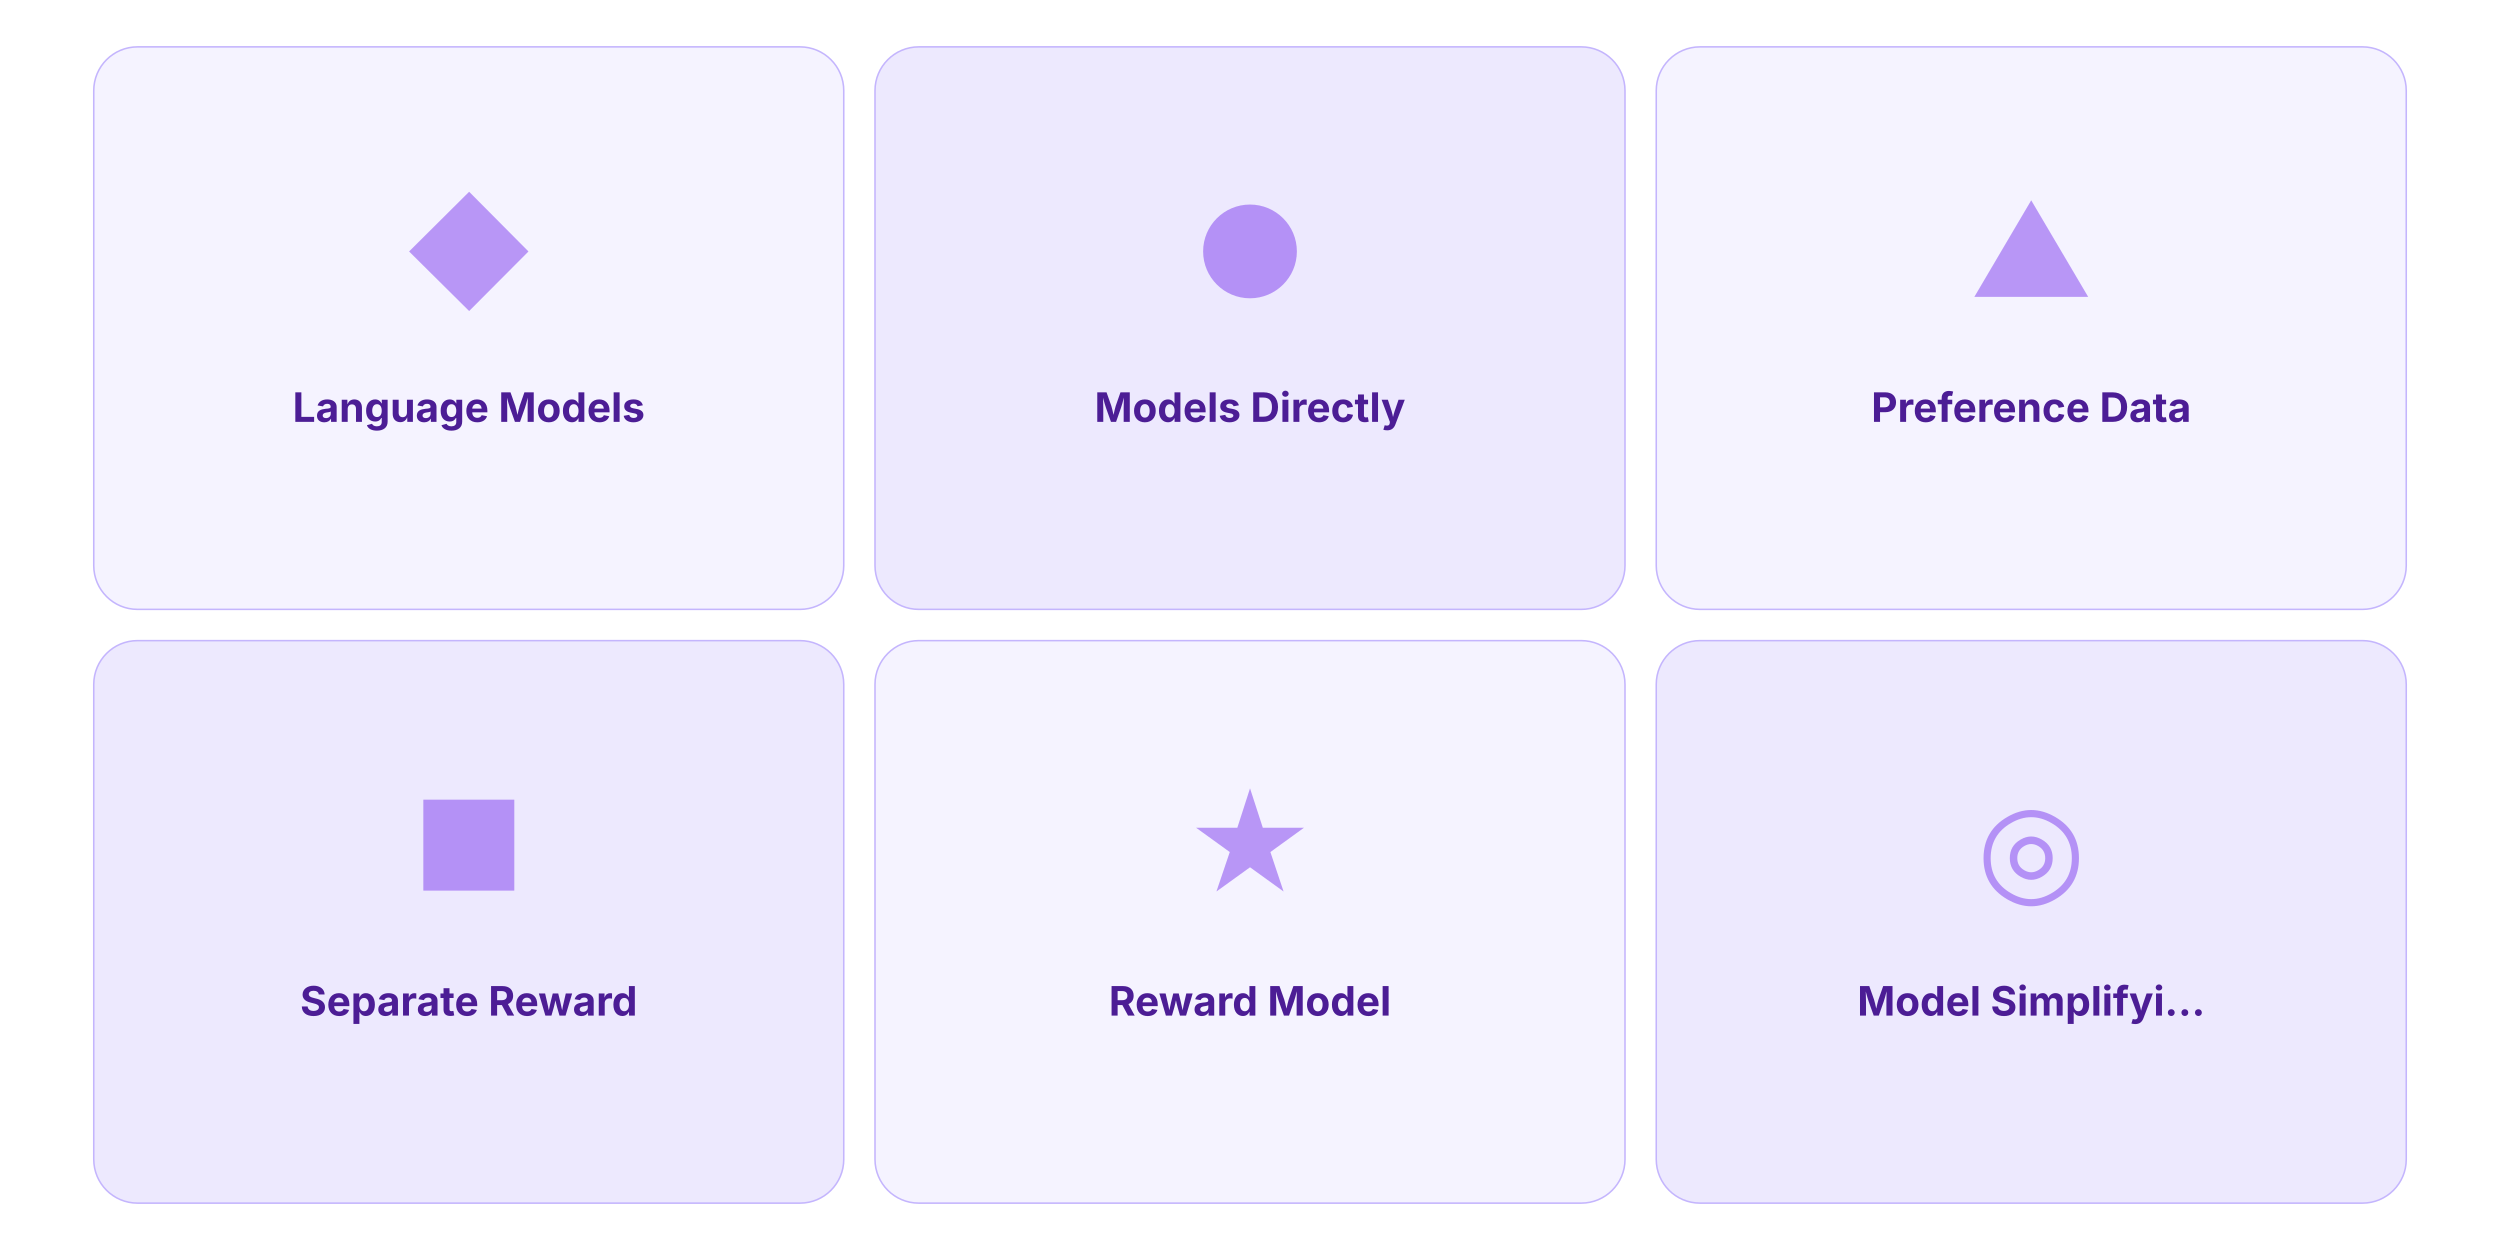
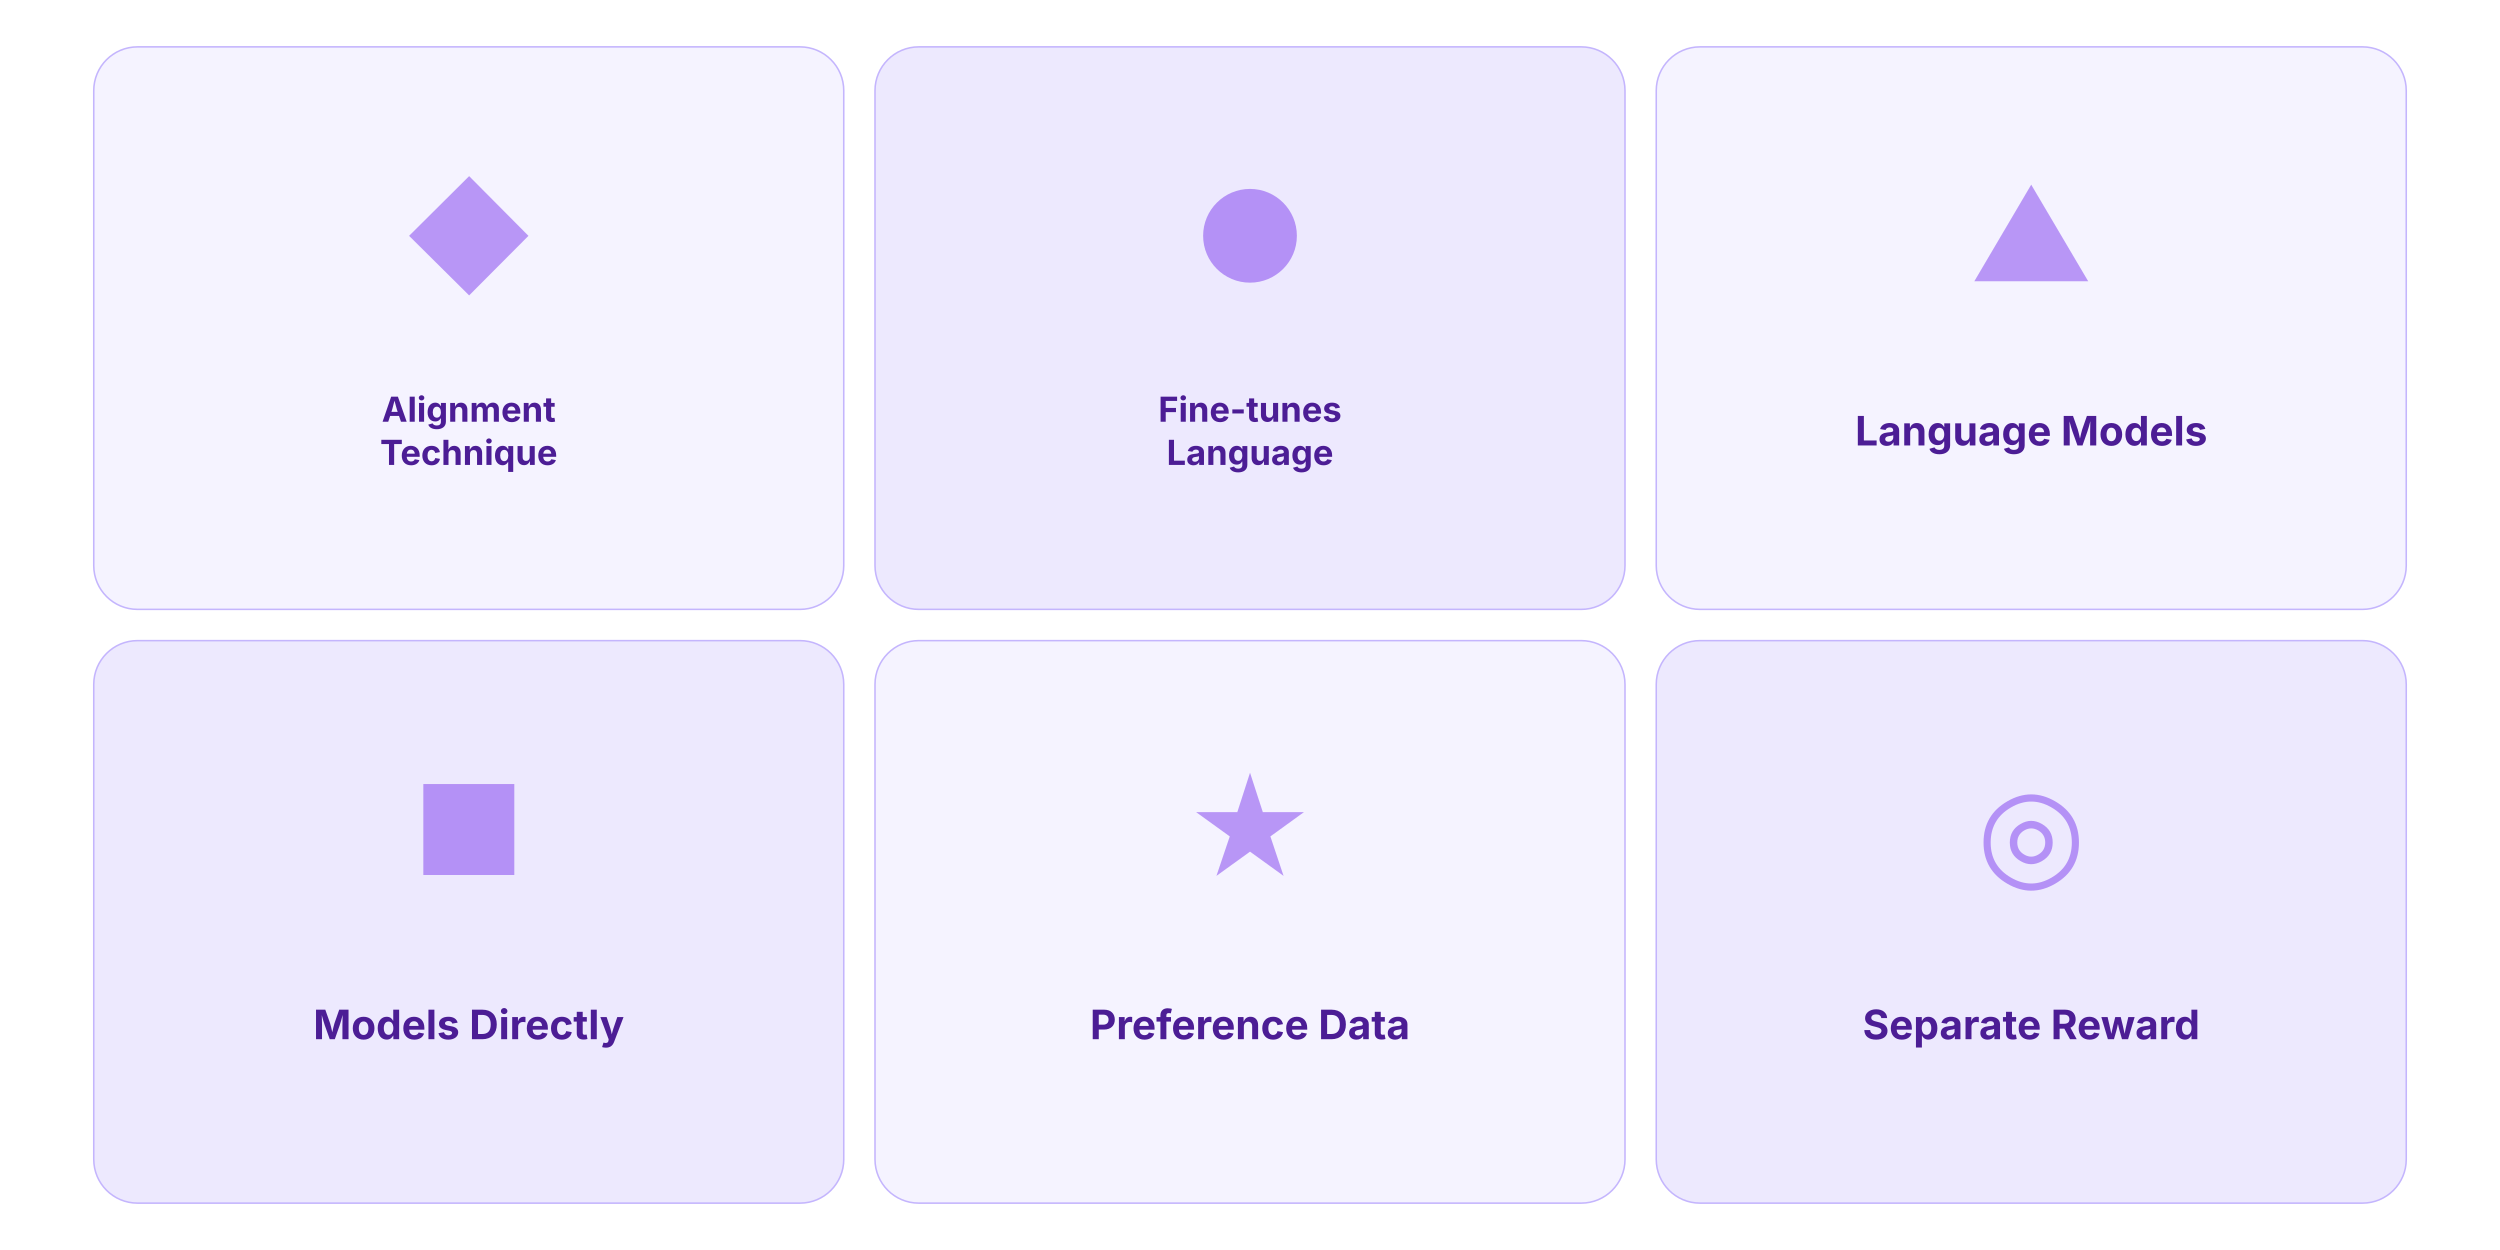
<svg xmlns="http://www.w3.org/2000/svg" viewBox="0 0 800 400" width="800" height="400">
  <rect width="800" height="400" fill="#fff" />
  <rect x="30" y="15" width="240" height="180" rx="14" fill="#f5f3ff" stroke="#c4b5fd" stroke-width="0.5" />
-   <text x="150" y="95" font-family="'Inter',sans-serif" font-size="40" fill="#7c3aed" text-anchor="middle" opacity="0.5">◆</text>
-   <text x="150" y="135" font-family="'Inter',sans-serif" font-weight="700" font-size="13" fill="#4c1d95" text-anchor="middle">Language Models</text>
+   <text x="150" y="90" font-family="'Inter',sans-serif" font-size="40" fill="#7c3aed" text-anchor="middle" opacity="0.5">◆</text>
+   <text x="150" y="134.961" font-family="'Inter',sans-serif" font-weight="700" font-size="11.05" fill="#4c1d95" text-anchor="middle">Alignment</text>
+   <text x="150" y="148.774" font-family="'Inter',sans-serif" font-weight="700" font-size="11.05" fill="#4c1d95" text-anchor="middle">Technique</text>
  <rect x="280" y="15" width="240" height="180" rx="14" fill="#ede9fe" stroke="#c4b5fd" stroke-width="0.5" />
-   <text x="400" y="95" font-family="'Inter',sans-serif" font-size="40" fill="#7c3aed" text-anchor="middle" opacity="0.5">●</text>
-   <text x="400" y="135" font-family="'Inter',sans-serif" font-weight="700" font-size="13" fill="#4c1d95" text-anchor="middle">Models Directly</text>
+   <text x="400" y="90" font-family="'Inter',sans-serif" font-size="40" fill="#7c3aed" text-anchor="middle" opacity="0.5">●</text>
+   <text x="400" y="134.961" font-family="'Inter',sans-serif" font-weight="700" font-size="11.05" fill="#4c1d95" text-anchor="middle">Fine-tunes</text>
+   <text x="400" y="148.774" font-family="'Inter',sans-serif" font-weight="700" font-size="11.05" fill="#4c1d95" text-anchor="middle">Language</text>
  <rect x="530" y="15" width="240" height="180" rx="14" fill="#f5f3ff" stroke="#c4b5fd" stroke-width="0.5" />
-   <text x="650" y="95" font-family="'Inter',sans-serif" font-size="40" fill="#7c3aed" text-anchor="middle" opacity="0.5">▲</text>
-   <text x="650" y="135" font-family="'Inter',sans-serif" font-weight="700" font-size="13" fill="#4c1d95" text-anchor="middle">Preference Data</text>
+   <text x="650" y="90" font-family="'Inter',sans-serif" font-size="40" fill="#7c3aed" text-anchor="middle" opacity="0.5">▲</text>
+   <text x="650" y="142.55" font-family="'Inter',sans-serif" font-weight="700" font-size="13" fill="#4c1d95" text-anchor="middle">Language Models</text>
  <rect x="30" y="205" width="240" height="180" rx="14" fill="#ede9fe" stroke="#c4b5fd" stroke-width="0.5" />
-   <text x="150" y="285" font-family="'Inter',sans-serif" font-size="40" fill="#7c3aed" text-anchor="middle" opacity="0.5">■</text>
-   <text x="150" y="325" font-family="'Inter',sans-serif" font-weight="700" font-size="13" fill="#4c1d95" text-anchor="middle">Separate Reward</text>
+   <text x="150" y="280" font-family="'Inter',sans-serif" font-size="40" fill="#7c3aed" text-anchor="middle" opacity="0.5">■</text>
+   <text x="150" y="332.55" font-family="'Inter',sans-serif" font-weight="700" font-size="13" fill="#4c1d95" text-anchor="middle">Models Directly</text>
  <rect x="280" y="205" width="240" height="180" rx="14" fill="#f5f3ff" stroke="#c4b5fd" stroke-width="0.5" />
-   <text x="400" y="285" font-family="'Inter',sans-serif" font-size="40" fill="#7c3aed" text-anchor="middle" opacity="0.5">★</text>
-   <text x="400" y="325" font-family="'Inter',sans-serif" font-weight="700" font-size="13" fill="#4c1d95" text-anchor="middle">Reward Model</text>
+   <text x="400" y="280" font-family="'Inter',sans-serif" font-size="40" fill="#7c3aed" text-anchor="middle" opacity="0.5">★</text>
+   <text x="400" y="332.55" font-family="'Inter',sans-serif" font-weight="700" font-size="13" fill="#4c1d95" text-anchor="middle">Preference Data</text>
  <rect x="530" y="205" width="240" height="180" rx="14" fill="#ede9fe" stroke="#c4b5fd" stroke-width="0.5" />
-   <text x="650" y="285" font-family="'Inter',sans-serif" font-size="40" fill="#7c3aed" text-anchor="middle" opacity="0.5">◎</text>
-   <text x="650" y="325" font-family="'Inter',sans-serif" font-weight="700" font-size="13" fill="#4c1d95" text-anchor="middle">Model Simplifyi…</text>
+   <text x="650" y="280" font-family="'Inter',sans-serif" font-size="40" fill="#7c3aed" text-anchor="middle" opacity="0.5">◎</text>
+   <text x="650" y="332.55" font-family="'Inter',sans-serif" font-weight="700" font-size="13" fill="#4c1d95" text-anchor="middle">Separate Reward</text>
</svg>
